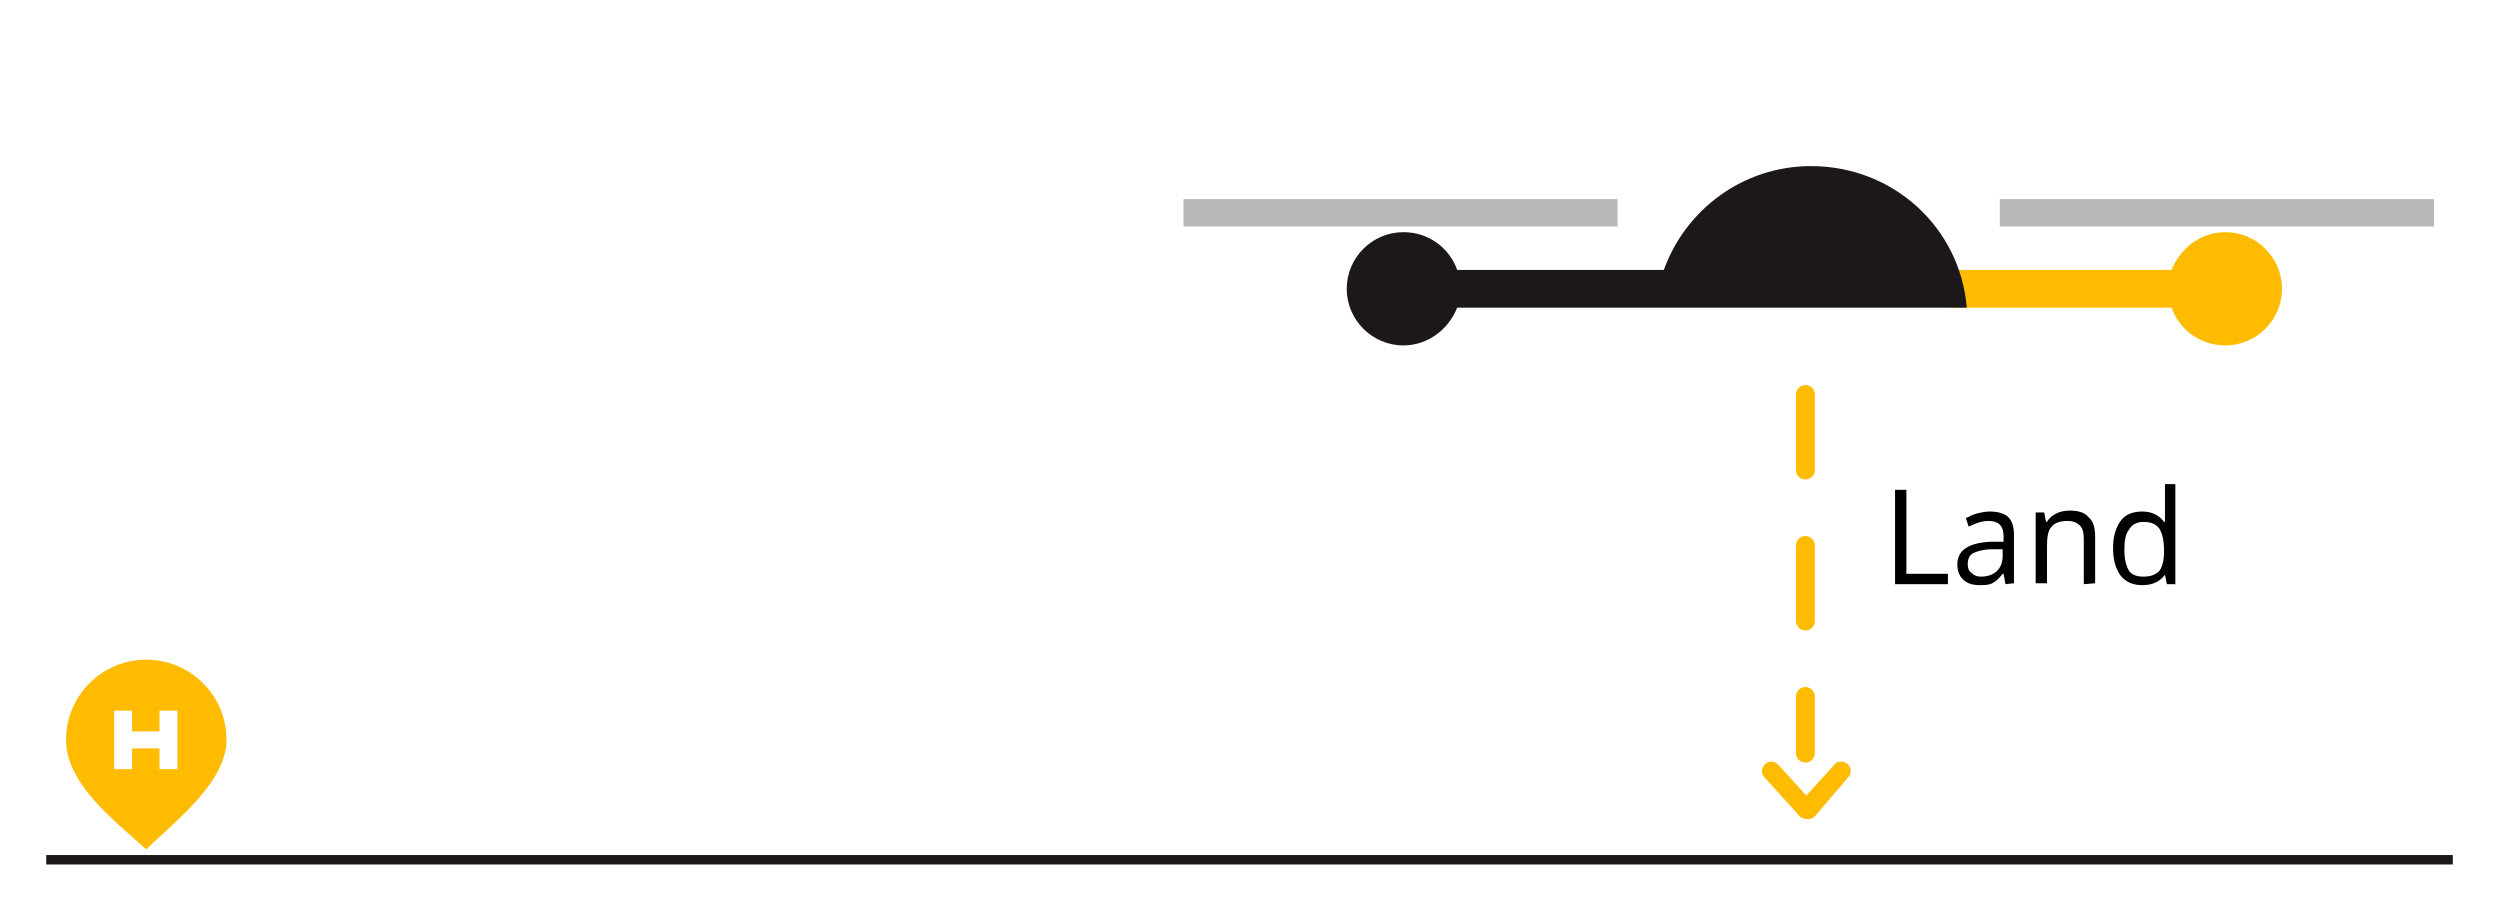
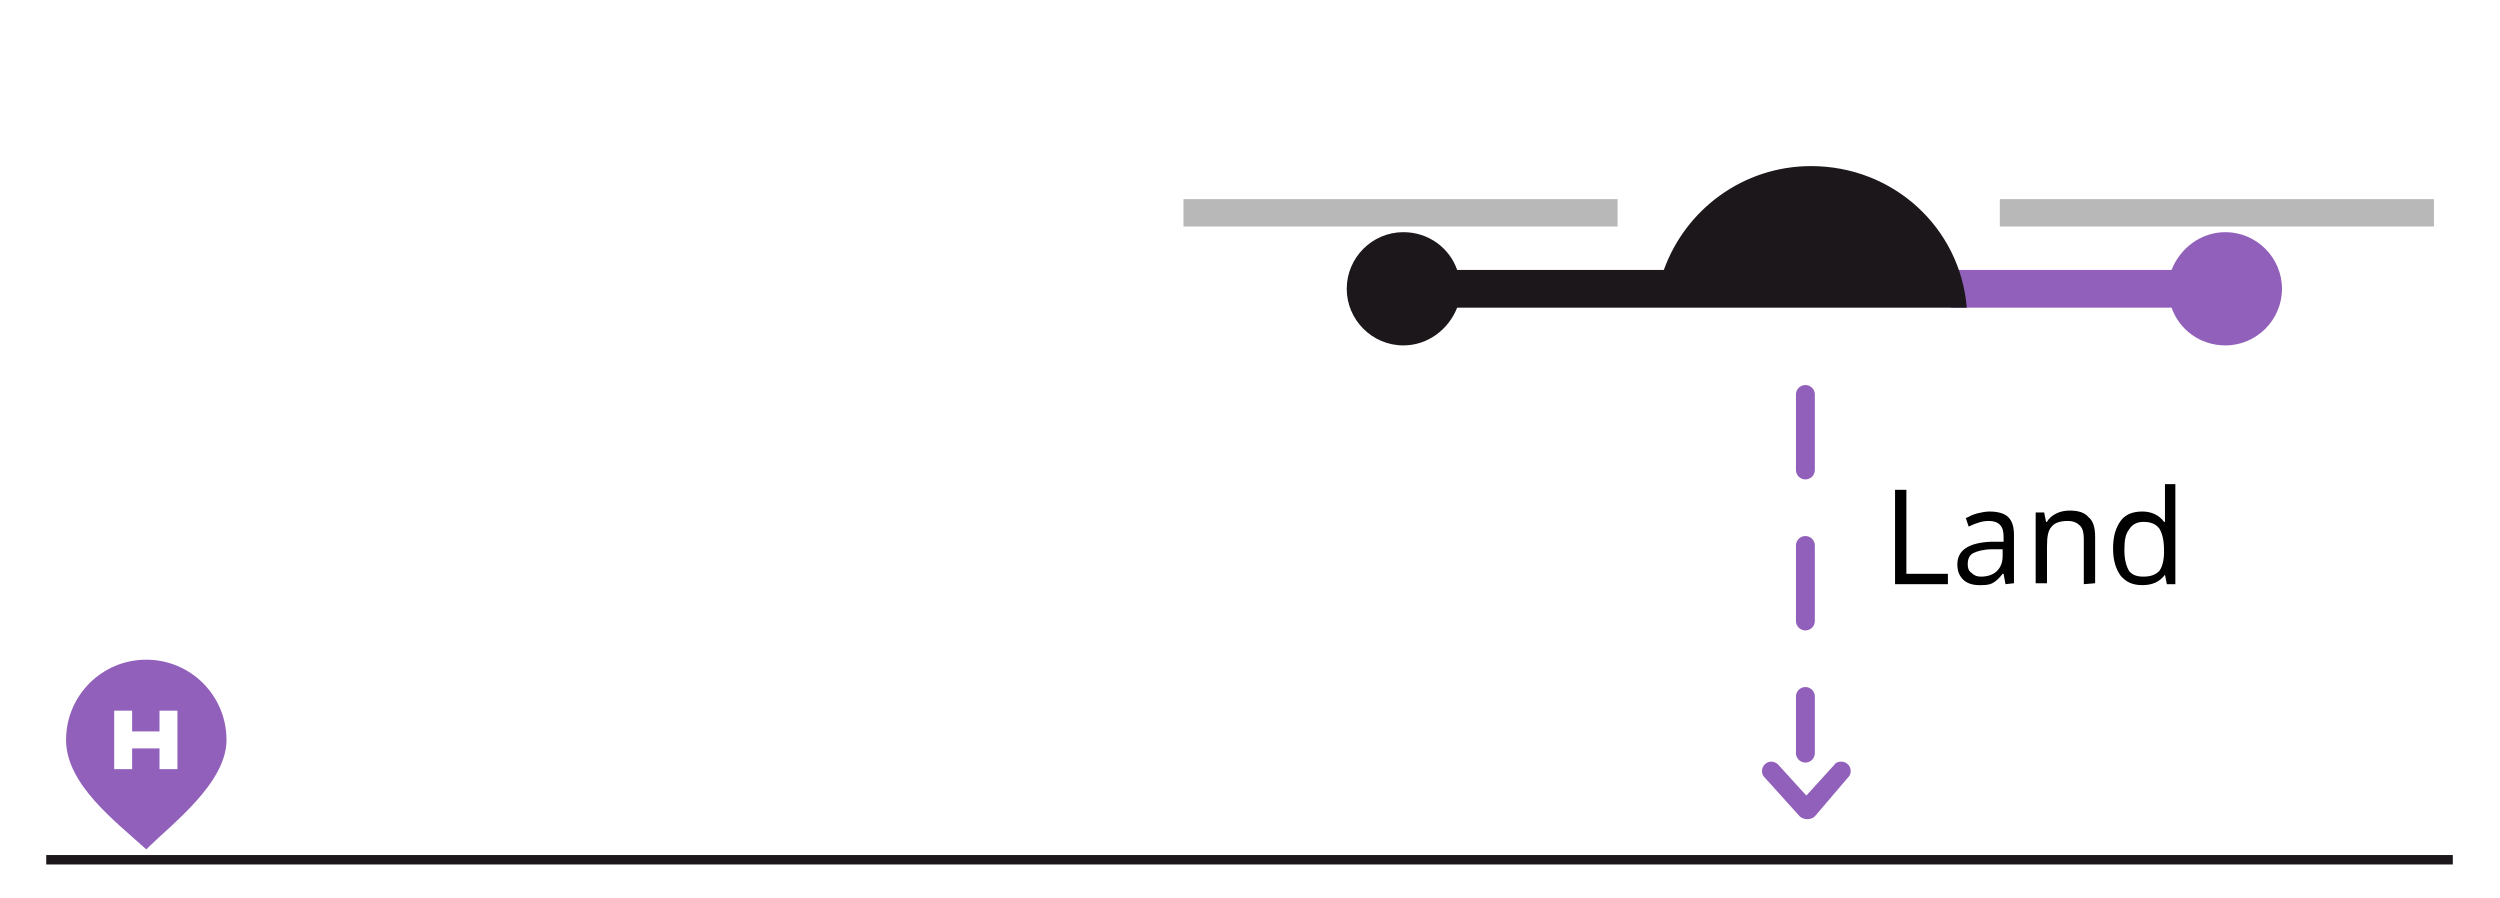
- <svg xmlns="http://www.w3.org/2000/svg" version="1.1" id="Ebene_1" x="0px" y="0px" viewBox="-9 23.6 264.9 95.1" style="enable-background:new -9 23.6 264.9 95.1;" xml:space="preserve">
+ <svg xmlns="http://www.w3.org/2000/svg" version="1.1" id="Ebene_1" x="0px" y="0px" viewBox="0 0 264.9 95.1" style="enable-background:new 0 0 264.9 95.1;" xml:space="preserve">
  <style type="text/css">
- 	.st0{fill:#FFBB00;}
+ 	.st0{fill:#9160BA;}
	.st1{fill:#1B171B;}
	.st2{fill:#B8B8B9;}
	.st3{fill:none;}
	.st4{enable-background:new    ;}
	
- 		.st5{fill:none;stroke:#FFBB00;stroke-width:2;stroke-linecap:round;stroke-linejoin:round;stroke-miterlimit:10;stroke-dasharray:8,8;}
+ 		.st5{fill:none;stroke:#9160BA;stroke-width:2;stroke-linecap:round;stroke-linejoin:round;stroke-miterlimit:10;stroke-dasharray:8,8;}
	.st6{fill:none;stroke:#1B171B;stroke-miterlimit:10;}
</style>
  <g>
    <g>
      <g>
        <g>
-           <path class="st0" d="M226.8,48.2c-2.6,0-4.8,1.7-5.7,4h-23.4v4h23.4c0.8,2.3,3,4,5.7,4c3.3,0,6-2.7,6-6      C232.8,50.9,230.1,48.2,226.8,48.2z" />
-           <path class="st1" d="M182.9,41.2c-7.2,0-13.3,4.6-15.6,11h-21.9c-0.8-2.3-3-4-5.7-4c-3.3,0-6,2.7-6,6s2.7,6,6,6      c2.6,0,4.8-1.7,5.7-4h21h31.8h1.2C198.7,47.7,191.6,41.2,182.9,41.2z" />
+           <path class="st0" d="M235.8,24.6c-2.6,0-4.8,1.7-5.7,4h-23.4v4h23.4c0.8,2.3,3,4,5.7,4c3.3,0,6-2.7,6-6S239.1,24.6,235.8,24.6z" />
+           <path class="st1" d="M191.9,17.6c-7.2,0-13.3,4.6-15.6,11h-21.9c-0.8-2.3-3-4-5.7-4c-3.3,0-6,2.7-6,6s2.7,6,6,6      c2.6,0,4.8-1.7,5.7-4h21h31.8h1.2C207.7,24.1,200.6,17.6,191.9,17.6z" />
        </g>
-         <rect x="116.4" y="44.7" class="st2" width="46" height="2.9" />
-         <rect x="202.9" y="44.7" class="st2" width="46" height="2.9" />
+         <rect x="125.4" y="21.1" class="st2" width="46" height="2.9" />
+         <rect x="211.9" y="21.1" class="st2" width="46" height="2.9" />
      </g>
-       <rect x="190.4" y="74.9" class="st3" width="67.5" height="13.5" />
+       <rect x="199.4" y="51.3" class="st3" width="67.5" height="13.5" />
      <g class="st4">
-         <path d="M191.8,85.5v-10h1.2v8.9h4.4v1.1H191.8z" />
-         <path d="M203.5,85.5l-0.2-1.1h-0.1c-0.4,0.5-0.7,0.8-1.1,1c-0.4,0.2-0.8,0.2-1.4,0.2c-0.7,0-1.3-0.2-1.7-0.6     c-0.4-0.4-0.6-0.9-0.6-1.6c0-1.5,1.2-2.3,3.6-2.4h1.3v-0.5c0-0.6-0.1-1-0.4-1.3s-0.7-0.4-1.2-0.4c-0.6,0-1.3,0.2-2.1,0.6     l-0.3-0.9c0.4-0.2,0.8-0.4,1.2-0.5c0.4-0.1,0.9-0.2,1.3-0.2c0.9,0,1.6,0.2,2,0.6c0.4,0.4,0.6,1,0.6,1.9v5.1L203.5,85.5     L203.5,85.5z M200.9,84.7c0.7,0,1.3-0.2,1.7-0.6c0.4-0.4,0.6-0.9,0.6-1.6v-0.7h-1.1c-0.9,0-1.6,0.2-2,0.4     c-0.4,0.2-0.6,0.6-0.6,1.2c0,0.4,0.1,0.7,0.4,0.9C200.2,84.6,200.5,84.7,200.9,84.7z" />
-         <path d="M211.8,85.5v-4.8c0-0.6-0.1-1.1-0.4-1.4s-0.7-0.5-1.3-0.5c-0.8,0-1.4,0.2-1.7,0.6c-0.4,0.4-0.5,1.1-0.5,2.1v3.9h-1.2     v-7.5h0.9l0.2,1h0.1c0.2-0.4,0.6-0.7,1-0.9c0.4-0.2,0.9-0.3,1.4-0.3c0.9,0,1.6,0.2,2,0.7c0.5,0.4,0.7,1.1,0.7,2.1v4.9L211.8,85.5     L211.8,85.5z" />
-         <path d="M220.4,84.5L220.4,84.5c-0.6,0.8-1.4,1.1-2.4,1.1s-1.7-0.3-2.3-1c-0.5-0.7-0.8-1.6-0.8-2.9s0.3-2.2,0.8-2.9s1.3-1,2.3-1     s1.8,0.4,2.3,1.1h0.1v-0.5v-0.5v-3h1.1v10.6h-0.9L220.4,84.5z M218.1,84.7c0.8,0,1.3-0.2,1.7-0.6c0.3-0.4,0.5-1.1,0.5-2v-0.2     c0-1.1-0.2-1.8-0.5-2.3c-0.4-0.5-0.9-0.7-1.7-0.7c-0.7,0-1.2,0.3-1.5,0.8c-0.4,0.5-0.5,1.2-0.5,2.2s0.2,1.7,0.5,2.2     C216.9,84.5,217.4,84.7,218.1,84.7z" />
+         <path d="M200.8,61.9v-10h1.2v8.9h4.4v1.1H200.8z" />
+         <path d="M212.5,61.9l-0.2-1.1h-0.1c-0.4,0.5-0.7,0.8-1.1,1c-0.4,0.2-0.8,0.2-1.4,0.2c-0.7,0-1.3-0.2-1.7-0.6s-0.6-0.9-0.6-1.6     c0-1.5,1.2-2.3,3.6-2.4h1.3v-0.5c0-0.6-0.1-1-0.4-1.3s-0.7-0.4-1.2-0.4c-0.6,0-1.3,0.2-2.1,0.6l-0.3-0.9c0.4-0.2,0.8-0.4,1.2-0.5     s0.9-0.2,1.3-0.2c0.9,0,1.6,0.2,2,0.6s0.6,1,0.6,1.9v5.1L212.5,61.9L212.5,61.9z M209.9,61.1c0.7,0,1.3-0.2,1.7-0.6     s0.6-0.9,0.6-1.6v-0.7h-1.1c-0.9,0-1.6,0.2-2,0.4c-0.4,0.2-0.6,0.6-0.6,1.2c0,0.4,0.1,0.7,0.4,0.9     C209.2,61,209.5,61.1,209.9,61.1z" />
+         <path d="M220.8,61.9v-4.8c0-0.6-0.1-1.1-0.4-1.4s-0.7-0.5-1.3-0.5c-0.8,0-1.4,0.2-1.7,0.6c-0.4,0.4-0.5,1.1-0.5,2.1v3.9h-1.2     v-7.5h0.9l0.2,1h0.1c0.2-0.4,0.6-0.7,1-0.9c0.4-0.2,0.9-0.3,1.4-0.3c0.9,0,1.6,0.2,2,0.7c0.5,0.4,0.7,1.1,0.7,2.1v4.9L220.8,61.9     L220.8,61.9z" />
+         <path d="M229.4,60.9L229.4,60.9c-0.6,0.8-1.4,1.1-2.4,1.1s-1.7-0.3-2.3-1c-0.5-0.7-0.8-1.6-0.8-2.9s0.3-2.2,0.8-2.9s1.3-1,2.3-1     s1.8,0.4,2.3,1.1h0.1v-0.5v-0.5v-3h1.1v10.6h-0.9L229.4,60.9z M227.1,61.1c0.8,0,1.3-0.2,1.7-0.6c0.3-0.4,0.5-1.1,0.5-2v-0.2     c0-1.1-0.2-1.8-0.5-2.3c-0.4-0.5-0.9-0.7-1.7-0.7c-0.7,0-1.2,0.3-1.5,0.8c-0.4,0.5-0.5,1.2-0.5,2.2s0.2,1.7,0.5,2.2     C225.9,60.9,226.4,61.1,227.1,61.1z" />
      </g>
      <g>
-         <path class="st0" d="M186.8,106L186.8,106c0.2-0.2,0.3-0.4,0.3-0.7c0-0.6-0.5-1-1-1c-0.3,0-0.6,0.1-0.7,0.3l0,0l-3,3.3l-3-3.3     l0,0c-0.2-0.2-0.5-0.3-0.7-0.3c-0.6,0-1,0.5-1,1c0,0.3,0.1,0.5,0.3,0.7l0,0l3.7,4.1c0.2,0.2,0.5,0.3,0.8,0.3     c0.3,0,0.6-0.1,0.8-0.3L186.8,106z" />
-         <line class="st5" x1="182.3" y1="65.4" x2="182.3" y2="103.4" />
+         <path class="st0" d="M195.8,82.4L195.8,82.4c0.2-0.2,0.3-0.4,0.3-0.7c0-0.6-0.5-1-1-1c-0.3,0-0.6,0.1-0.7,0.3l0,0l-3,3.3l-3-3.3     l0,0c-0.2-0.2-0.5-0.3-0.7-0.3c-0.6,0-1,0.5-1,1c0,0.3,0.1,0.5,0.3,0.7l0,0l3.7,4.1c0.2,0.2,0.5,0.3,0.8,0.3s0.6-0.1,0.8-0.3     L195.8,82.4z" />
+         <line class="st5" x1="191.3" y1="41.8" x2="191.3" y2="79.8" />
      </g>
-       <line class="st6" x1="-4.1" y1="114.7" x2="250.9" y2="114.7" />
+       <line class="st6" x1="4.9" y1="91.1" x2="259.9" y2="91.1" />
    </g>
-     <path class="st0" d="M6.5,93.5C1.8,93.5-2,97.3-2,102s5.2,8.6,8.5,11.6c2.7-2.7,8.5-7,8.5-11.6C15,97.3,11.2,93.5,6.5,93.5z    M9.8,105.1H7.9v-2.2H5v2.2H3.1v-6.2H5v2.2h2.9v-2.2h1.9V105.1z" />
+     <path class="st0" d="M15.5,69.9c-4.7,0-8.5,3.8-8.5,8.5S12.2,87,15.5,90c2.7-2.7,8.5-7,8.5-11.6C24,73.7,20.2,69.9,15.5,69.9z    M18.8,81.5h-1.9v-2.2H14v2.2h-1.9v-6.2H14v2.2h2.9v-2.2h1.9V81.5z" />
  </g>
</svg>
